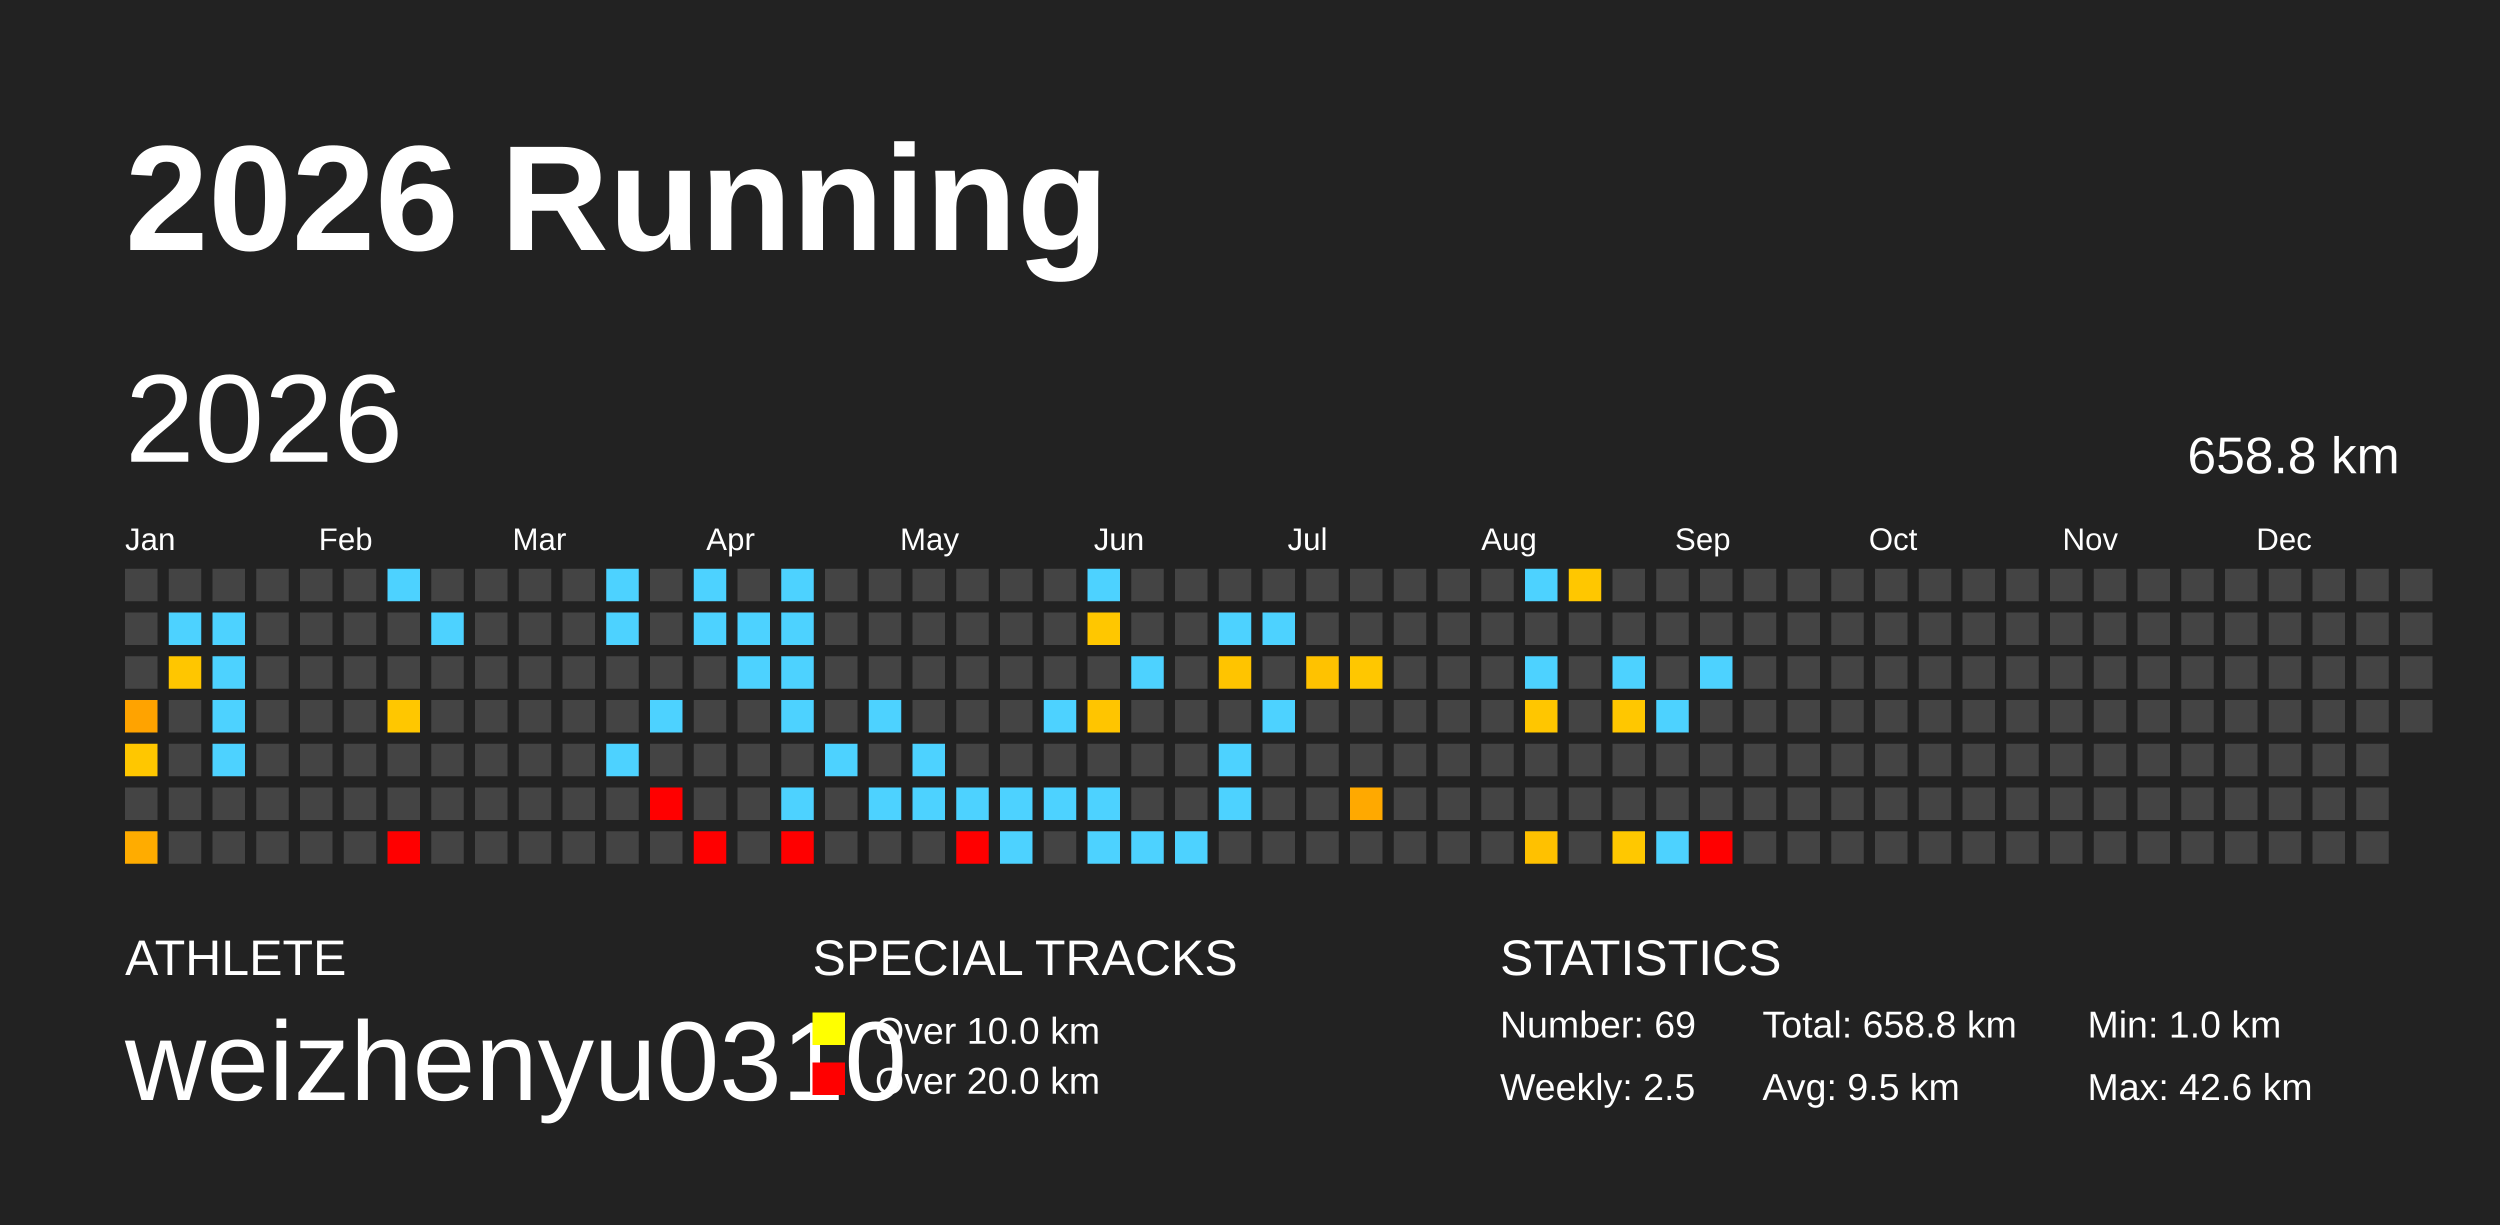
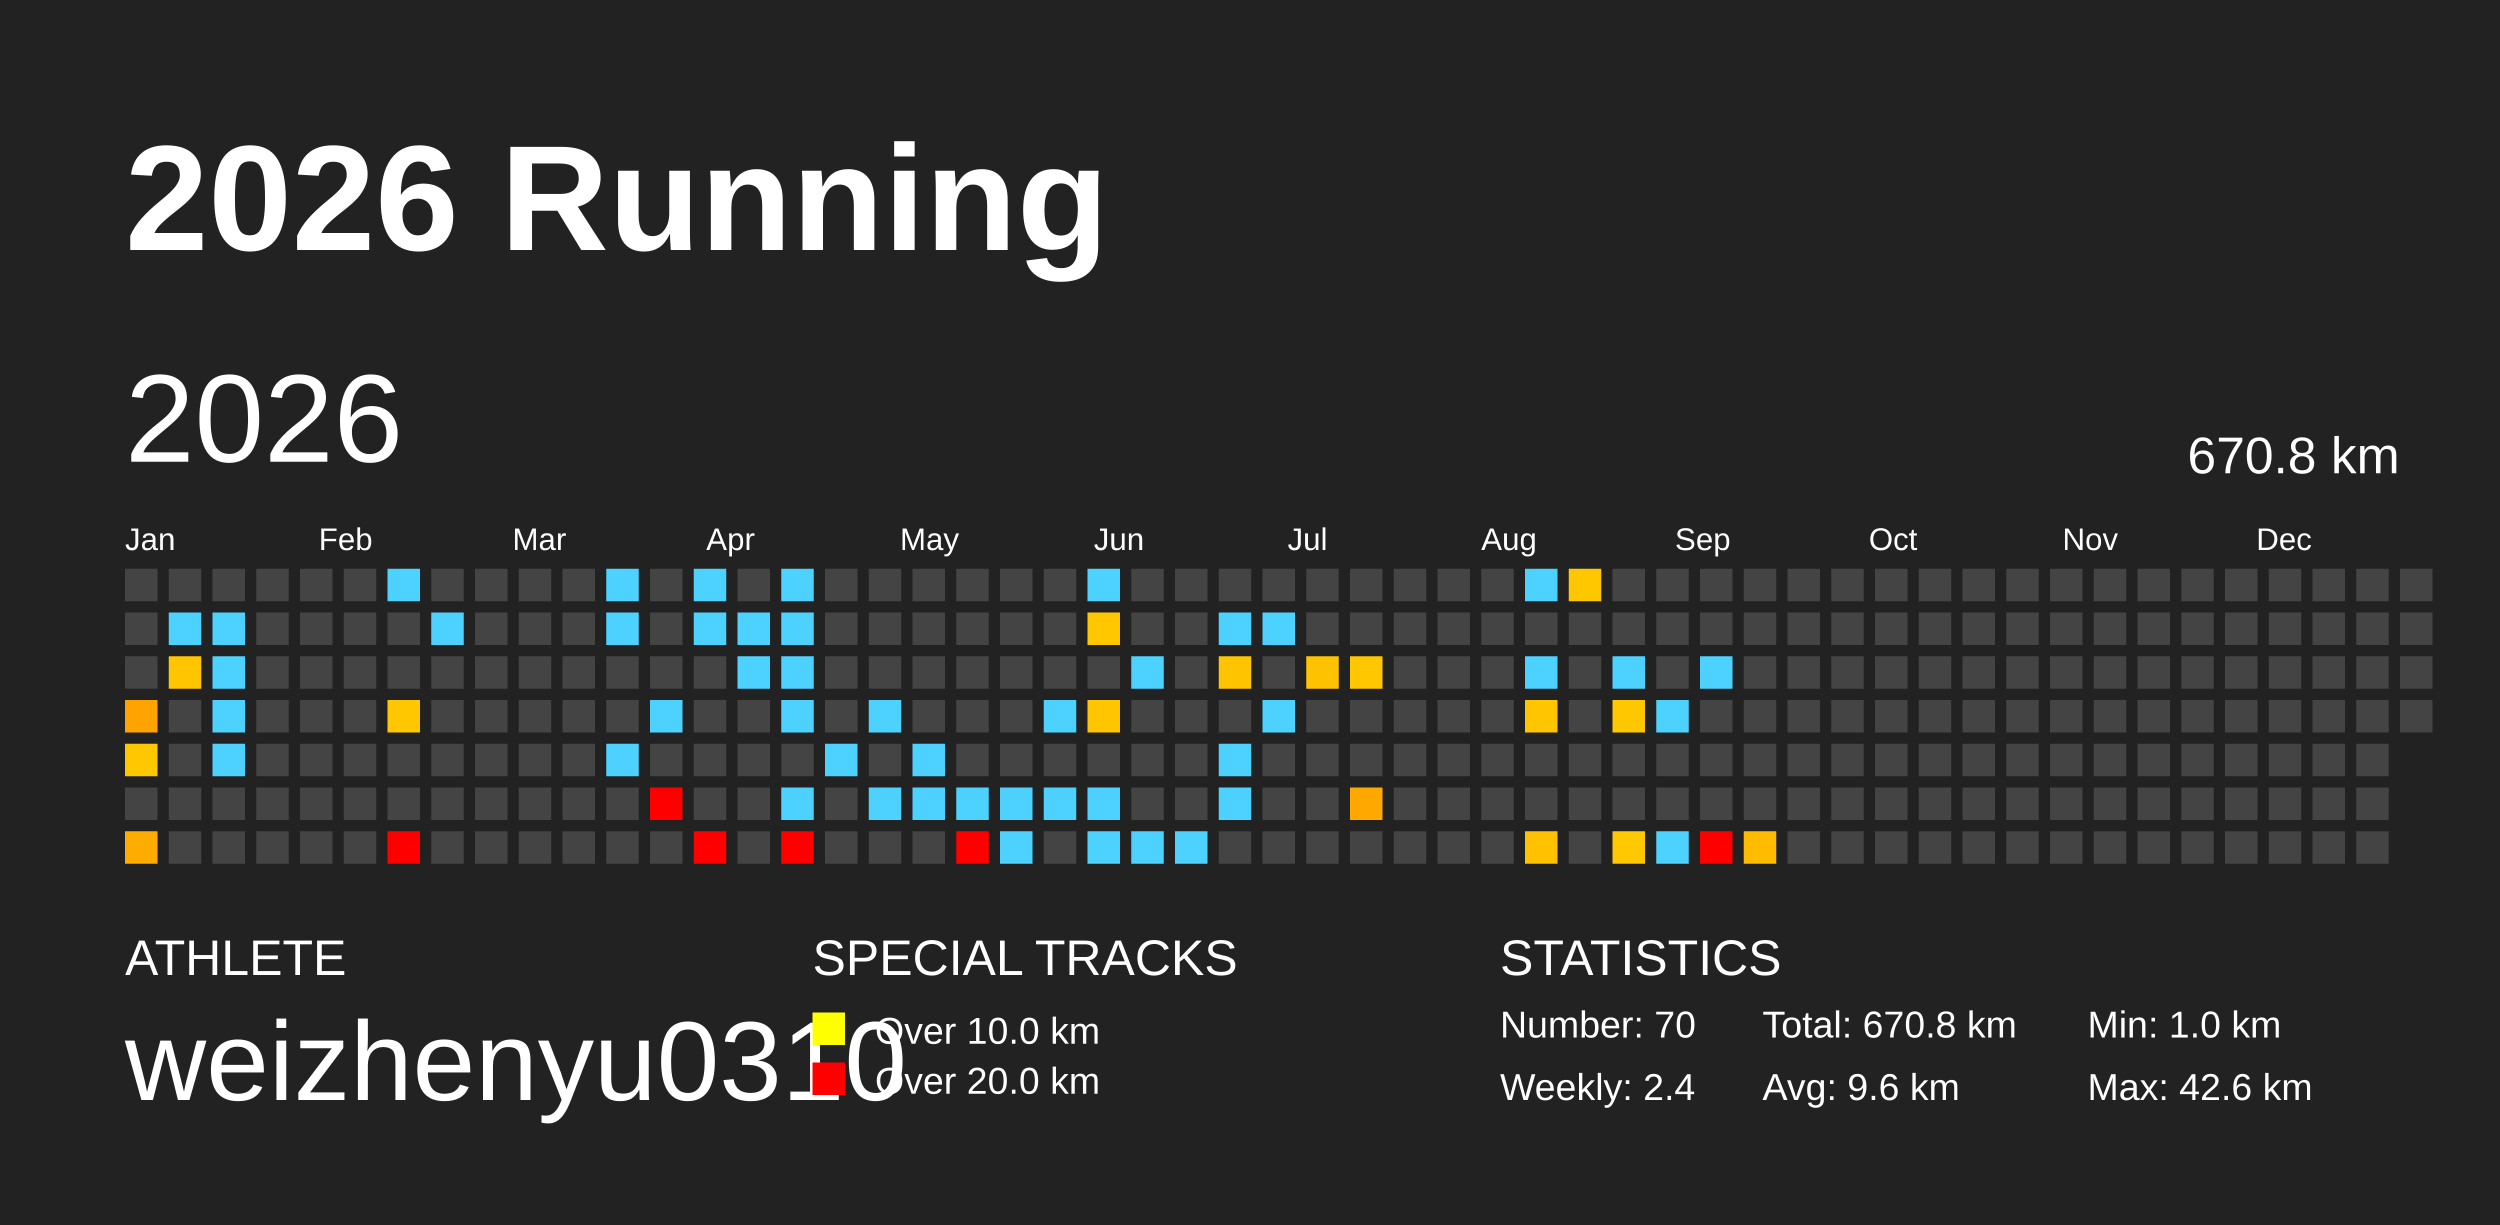
<svg xmlns="http://www.w3.org/2000/svg" baseProfile="full" height="98mm" version="1.1" viewBox="0,0,200,98" width="200mm">
  <defs />
  <rect fill="#222222" height="98" width="200" x="0" y="0" />
  <text fill="#FFFFFF" style="font-size:12px; font-family:Arial; font-weight:bold;" x="10" y="20">2026 Running</text>
  <text fill="#FFFFFF" style="font-size:4px; font-family:Arial" x="10" y="78">ATHLETE</text>
  <text fill="#FFFFFF" style="font-size:9px; font-family:Arial" x="10" y="88">weizhenyu0310</text>
  <text fill="#FFFFFF" style="font-size:4px; font-family:Arial" x="65" y="78">SPECIAL TRACKS</text>
  <rect fill="yellow" height="2.6" width="2.6" x="65" y="81" />
  <text fill="#FFFFFF" style="font-size:3px; font-family:Arial" x="70" y="83.5">Over 10.0 km</text>
  <rect fill="red" height="2.6" width="2.6" x="65" y="85" />
  <text fill="#FFFFFF" style="font-size:3px; font-family:Arial" x="70" y="87.5">Over 20.0 km</text>
  <text fill="#FFFFFF" style="font-size:4px; font-family:Arial" x="120" y="78">STATISTICS</text>
-   <text fill="#FFFFFF" style="font-size:3px; font-family:Arial" x="120" y="83">Number: 69</text>
-   <text fill="#FFFFFF" style="font-size:3px; font-family:Arial" x="120" y="88">Weekly: 2.5</text>
-   <text fill="#FFFFFF" style="font-size:3px; font-family:Arial" x="141" y="83">Total: 658.8 km</text>
-   <text fill="#FFFFFF" style="font-size:3px; font-family:Arial" x="141" y="88">Avg: 9.5 km</text>
+   <text fill="#FFFFFF" style="font-size:3px; font-family:Arial" x="120" y="83">Number: 70</text>
+   <text fill="#FFFFFF" style="font-size:3px; font-family:Arial" x="120" y="88">Weekly: 2.4</text>
+   <text fill="#FFFFFF" style="font-size:3px; font-family:Arial" x="141" y="83">Total: 670.8 km</text>
+   <text fill="#FFFFFF" style="font-size:3px; font-family:Arial" x="141" y="88">Avg: 9.6 km</text>
  <text fill="#FFFFFF" style="font-size:3px; font-family:Arial" x="167" y="83">Min: 1.0 km</text>
  <text fill="#FFFFFF" style="font-size:3px; font-family:Arial" x="167" y="88">Max: 42.6 km</text>
  <text dominant-baseline="hanging" fill="#FFFFFF" style="font-size:10.0px; font-family:Arial;" x="10" y="30">2026</text>
-   <text dominant-baseline="hanging" fill="#FFFFFF" style="font-size:4.125px; font-family:Arial;" x="175" y="35">658.8 km</text>
+   <text dominant-baseline="hanging" fill="#FFFFFF" style="font-size:4.125px; font-family:Arial;" x="175" y="35">670.8 km</text>
  <text fill="#FFFFFF" style="font-size:2.5px; font-family:Arial" x="10.0" y="44">Jan</text>
  <text fill="#FFFFFF" style="font-size:2.5px; font-family:Arial" x="25.5" y="44">Feb</text>
  <text fill="#FFFFFF" style="font-size:2.5px; font-family:Arial" x="41.0" y="44">Mar</text>
  <text fill="#FFFFFF" style="font-size:2.5px; font-family:Arial" x="56.5" y="44">Apr</text>
  <text fill="#FFFFFF" style="font-size:2.5px; font-family:Arial" x="72.0" y="44">May</text>
  <text fill="#FFFFFF" style="font-size:2.5px; font-family:Arial" x="87.5" y="44">Jun</text>
  <text fill="#FFFFFF" style="font-size:2.5px; font-family:Arial" x="103.0" y="44">Jul</text>
  <text fill="#FFFFFF" style="font-size:2.5px; font-family:Arial" x="118.5" y="44">Aug</text>
  <text fill="#FFFFFF" style="font-size:2.5px; font-family:Arial" x="134.0" y="44">Sep</text>
  <text fill="#FFFFFF" style="font-size:2.5px; font-family:Arial" x="149.5" y="44">Oct</text>
  <text fill="#FFFFFF" style="font-size:2.5px; font-family:Arial" x="165.0" y="44">Nov</text>
  <text fill="#FFFFFF" style="font-size:2.5px; font-family:Arial" x="180.5" y="44">Dec</text>
  <rect fill="#444444" height="2.6" width="2.6" x="10.0" y="45.5" />
  <rect fill="#444444" height="2.6" width="2.6" x="10.0" y="49.0" />
  <rect fill="#444444" height="2.6" width="2.6" x="10.0" y="52.5" />
  <rect fill="#ffa300" height="2.6" width="2.6" x="10.0" y="56.0" />
  <rect fill="#ffc700" height="2.6" width="2.6" x="10.0" y="59.5" />
  <rect fill="#444444" height="2.6" width="2.6" x="10.0" y="63.0" />
  <rect fill="#ffac00" height="2.6" width="2.6" x="10.0" y="66.5" />
  <rect fill="#444444" height="2.6" width="2.6" x="13.5" y="45.5" />
  <rect fill="#4dd2ff" height="2.6" width="2.6" x="13.5" y="49.0" />
  <rect fill="#ffc600" height="2.6" width="2.6" x="13.5" y="52.5" />
  <rect fill="#444444" height="2.6" width="2.6" x="13.5" y="56.0" />
  <rect fill="#444444" height="2.6" width="2.6" x="13.5" y="59.5" />
  <rect fill="#444444" height="2.6" width="2.6" x="13.5" y="63.0" />
  <rect fill="#444444" height="2.6" width="2.6" x="13.5" y="66.5" />
  <rect fill="#444444" height="2.6" width="2.6" x="17.0" y="45.5" />
  <rect fill="#4dd2ff" height="2.6" width="2.6" x="17.0" y="49.0" />
  <rect fill="#4dd2ff" height="2.6" width="2.6" x="17.0" y="52.5" />
  <rect fill="#4dd2ff" height="2.6" width="2.6" x="17.0" y="56.0" />
  <rect fill="#4dd2ff" height="2.6" width="2.6" x="17.0" y="59.5" />
  <rect fill="#444444" height="2.6" width="2.6" x="17.0" y="63.0" />
  <rect fill="#444444" height="2.6" width="2.6" x="17.0" y="66.5" />
  <rect fill="#444444" height="2.6" width="2.6" x="20.5" y="45.5" />
  <rect fill="#444444" height="2.6" width="2.6" x="20.5" y="49.0" />
  <rect fill="#444444" height="2.6" width="2.6" x="20.5" y="52.5" />
  <rect fill="#444444" height="2.6" width="2.6" x="20.5" y="56.0" />
  <rect fill="#444444" height="2.6" width="2.6" x="20.5" y="59.5" />
  <rect fill="#444444" height="2.6" width="2.6" x="20.5" y="63.0" />
  <rect fill="#444444" height="2.6" width="2.6" x="20.5" y="66.5" />
  <rect fill="#444444" height="2.6" width="2.6" x="24.0" y="45.5" />
  <rect fill="#444444" height="2.6" width="2.6" x="24.0" y="49.0" />
  <rect fill="#444444" height="2.6" width="2.6" x="24.0" y="52.5" />
  <rect fill="#444444" height="2.6" width="2.6" x="24.0" y="56.0" />
  <rect fill="#444444" height="2.6" width="2.6" x="24.0" y="59.5" />
  <rect fill="#444444" height="2.6" width="2.6" x="24.0" y="63.0" />
  <rect fill="#444444" height="2.6" width="2.6" x="24.0" y="66.5" />
  <rect fill="#444444" height="2.6" width="2.6" x="27.5" y="45.5" />
  <rect fill="#444444" height="2.6" width="2.6" x="27.5" y="49.0" />
  <rect fill="#444444" height="2.6" width="2.6" x="27.5" y="52.5" />
  <rect fill="#444444" height="2.6" width="2.6" x="27.5" y="56.0" />
  <rect fill="#444444" height="2.6" width="2.6" x="27.5" y="59.5" />
  <rect fill="#444444" height="2.6" width="2.6" x="27.5" y="63.0" />
  <rect fill="#444444" height="2.6" width="2.6" x="27.5" y="66.5" />
  <rect fill="#4dd2ff" height="2.6" width="2.6" x="31.0" y="45.5" />
  <rect fill="#444444" height="2.6" width="2.6" x="31.0" y="49.0" />
  <rect fill="#444444" height="2.6" width="2.6" x="31.0" y="52.5" />
  <rect fill="#ffc700" height="2.6" width="2.6" x="31.0" y="56.0" />
  <rect fill="#444444" height="2.6" width="2.6" x="31.0" y="59.5" />
  <rect fill="#444444" height="2.6" width="2.6" x="31.0" y="63.0" />
  <rect fill="red" height="2.6" width="2.6" x="31.0" y="66.5" />
  <rect fill="#444444" height="2.6" width="2.6" x="34.5" y="45.5" />
  <rect fill="#4dd2ff" height="2.6" width="2.6" x="34.5" y="49.0" />
  <rect fill="#444444" height="2.6" width="2.6" x="34.5" y="52.5" />
  <rect fill="#444444" height="2.6" width="2.6" x="34.5" y="56.0" />
  <rect fill="#444444" height="2.6" width="2.6" x="34.5" y="59.5" />
  <rect fill="#444444" height="2.6" width="2.6" x="34.5" y="63.0" />
  <rect fill="#444444" height="2.6" width="2.6" x="34.5" y="66.5" />
  <rect fill="#444444" height="2.6" width="2.6" x="38.0" y="45.5" />
  <rect fill="#444444" height="2.6" width="2.6" x="38.0" y="49.0" />
  <rect fill="#444444" height="2.6" width="2.6" x="38.0" y="52.5" />
  <rect fill="#444444" height="2.6" width="2.6" x="38.0" y="56.0" />
  <rect fill="#444444" height="2.6" width="2.6" x="38.0" y="59.5" />
  <rect fill="#444444" height="2.6" width="2.6" x="38.0" y="63.0" />
  <rect fill="#444444" height="2.6" width="2.6" x="38.0" y="66.5" />
  <rect fill="#444444" height="2.6" width="2.6" x="41.5" y="45.5" />
  <rect fill="#444444" height="2.6" width="2.6" x="41.5" y="49.0" />
  <rect fill="#444444" height="2.6" width="2.6" x="41.5" y="52.5" />
  <rect fill="#444444" height="2.6" width="2.6" x="41.5" y="56.0" />
  <rect fill="#444444" height="2.6" width="2.6" x="41.5" y="59.5" />
  <rect fill="#444444" height="2.6" width="2.6" x="41.5" y="63.0" />
  <rect fill="#444444" height="2.6" width="2.6" x="41.5" y="66.5" />
  <rect fill="#444444" height="2.6" width="2.6" x="45.0" y="45.5" />
  <rect fill="#444444" height="2.6" width="2.6" x="45.0" y="49.0" />
  <rect fill="#444444" height="2.6" width="2.6" x="45.0" y="52.5" />
  <rect fill="#444444" height="2.6" width="2.6" x="45.0" y="56.0" />
  <rect fill="#444444" height="2.6" width="2.6" x="45.0" y="59.5" />
  <rect fill="#444444" height="2.6" width="2.6" x="45.0" y="63.0" />
  <rect fill="#444444" height="2.6" width="2.6" x="45.0" y="66.5" />
  <rect fill="#4dd2ff" height="2.6" width="2.6" x="48.5" y="45.5" />
  <rect fill="#4dd2ff" height="2.6" width="2.6" x="48.5" y="49.0" />
  <rect fill="#444444" height="2.6" width="2.6" x="48.5" y="52.5" />
  <rect fill="#444444" height="2.6" width="2.6" x="48.5" y="56.0" />
  <rect fill="#4dd2ff" height="2.6" width="2.6" x="48.5" y="59.5" />
  <rect fill="#444444" height="2.6" width="2.6" x="48.5" y="63.0" />
  <rect fill="#444444" height="2.6" width="2.6" x="48.5" y="66.5" />
  <rect fill="#444444" height="2.6" width="2.6" x="52.0" y="45.5" />
  <rect fill="#444444" height="2.6" width="2.6" x="52.0" y="49.0" />
  <rect fill="#444444" height="2.6" width="2.6" x="52.0" y="52.5" />
  <rect fill="#4dd2ff" height="2.6" width="2.6" x="52.0" y="56.0" />
  <rect fill="#444444" height="2.6" width="2.6" x="52.0" y="59.5" />
  <rect fill="red" height="2.6" width="2.6" x="52.0" y="63.0" />
  <rect fill="#444444" height="2.6" width="2.6" x="52.0" y="66.5" />
  <rect fill="#4dd2ff" height="2.6" width="2.6" x="55.5" y="45.5" />
  <rect fill="#4dd2ff" height="2.6" width="2.6" x="55.5" y="49.0" />
  <rect fill="#444444" height="2.6" width="2.6" x="55.5" y="52.5" />
  <rect fill="#444444" height="2.6" width="2.6" x="55.5" y="56.0" />
  <rect fill="#444444" height="2.6" width="2.6" x="55.5" y="59.5" />
  <rect fill="#444444" height="2.6" width="2.6" x="55.5" y="63.0" />
  <rect fill="red" height="2.6" width="2.6" x="55.5" y="66.5" />
  <rect fill="#444444" height="2.6" width="2.6" x="59.0" y="45.5" />
  <rect fill="#4dd2ff" height="2.6" width="2.6" x="59.0" y="49.0" />
  <rect fill="#4dd2ff" height="2.6" width="2.6" x="59.0" y="52.5" />
  <rect fill="#444444" height="2.6" width="2.6" x="59.0" y="56.0" />
  <rect fill="#444444" height="2.6" width="2.6" x="59.0" y="59.5" />
  <rect fill="#444444" height="2.6" width="2.6" x="59.0" y="63.0" />
  <rect fill="#444444" height="2.6" width="2.6" x="59.0" y="66.5" />
  <rect fill="#4dd2ff" height="2.6" width="2.6" x="62.5" y="45.5" />
  <rect fill="#4dd2ff" height="2.6" width="2.6" x="62.5" y="49.0" />
  <rect fill="#4dd2ff" height="2.6" width="2.6" x="62.5" y="52.5" />
  <rect fill="#4dd2ff" height="2.6" width="2.6" x="62.5" y="56.0" />
  <rect fill="#444444" height="2.6" width="2.6" x="62.5" y="59.5" />
  <rect fill="#4dd2ff" height="2.6" width="2.6" x="62.5" y="63.0" />
  <rect fill="red" height="2.6" width="2.6" x="62.5" y="66.5" />
  <rect fill="#444444" height="2.6" width="2.6" x="66.0" y="45.5" />
  <rect fill="#444444" height="2.6" width="2.6" x="66.0" y="49.0" />
  <rect fill="#444444" height="2.6" width="2.6" x="66.0" y="52.5" />
  <rect fill="#444444" height="2.6" width="2.6" x="66.0" y="56.0" />
  <rect fill="#4dd2ff" height="2.6" width="2.6" x="66.0" y="59.5" />
  <rect fill="#444444" height="2.6" width="2.6" x="66.0" y="63.0" />
  <rect fill="#444444" height="2.6" width="2.6" x="66.0" y="66.5" />
  <rect fill="#444444" height="2.6" width="2.6" x="69.5" y="45.5" />
  <rect fill="#444444" height="2.6" width="2.6" x="69.5" y="49.0" />
  <rect fill="#444444" height="2.6" width="2.6" x="69.5" y="52.5" />
  <rect fill="#4dd2ff" height="2.6" width="2.6" x="69.5" y="56.0" />
  <rect fill="#444444" height="2.6" width="2.6" x="69.5" y="59.5" />
  <rect fill="#4dd2ff" height="2.6" width="2.6" x="69.5" y="63.0" />
  <rect fill="#444444" height="2.6" width="2.6" x="69.5" y="66.5" />
  <rect fill="#444444" height="2.6" width="2.6" x="73.0" y="45.5" />
  <rect fill="#444444" height="2.6" width="2.6" x="73.0" y="49.0" />
  <rect fill="#444444" height="2.6" width="2.6" x="73.0" y="52.5" />
  <rect fill="#444444" height="2.6" width="2.6" x="73.0" y="56.0" />
  <rect fill="#4dd2ff" height="2.6" width="2.6" x="73.0" y="59.5" />
  <rect fill="#4dd2ff" height="2.6" width="2.6" x="73.0" y="63.0" />
  <rect fill="#444444" height="2.6" width="2.6" x="73.0" y="66.5" />
  <rect fill="#444444" height="2.6" width="2.6" x="76.5" y="45.5" />
  <rect fill="#444444" height="2.6" width="2.6" x="76.5" y="49.0" />
  <rect fill="#444444" height="2.6" width="2.6" x="76.5" y="52.5" />
  <rect fill="#444444" height="2.6" width="2.6" x="76.5" y="56.0" />
  <rect fill="#444444" height="2.6" width="2.6" x="76.5" y="59.5" />
  <rect fill="#4dd2ff" height="2.6" width="2.6" x="76.5" y="63.0" />
  <rect fill="red" height="2.6" width="2.6" x="76.5" y="66.5" />
  <rect fill="#444444" height="2.6" width="2.6" x="80.0" y="45.5" />
  <rect fill="#444444" height="2.6" width="2.6" x="80.0" y="49.0" />
  <rect fill="#444444" height="2.6" width="2.6" x="80.0" y="52.5" />
  <rect fill="#444444" height="2.6" width="2.6" x="80.0" y="56.0" />
  <rect fill="#444444" height="2.6" width="2.6" x="80.0" y="59.5" />
  <rect fill="#4dd2ff" height="2.6" width="2.6" x="80.0" y="63.0" />
  <rect fill="#4dd2ff" height="2.6" width="2.6" x="80.0" y="66.5" />
  <rect fill="#444444" height="2.6" width="2.6" x="83.5" y="45.5" />
  <rect fill="#444444" height="2.6" width="2.6" x="83.5" y="49.0" />
  <rect fill="#444444" height="2.6" width="2.6" x="83.5" y="52.5" />
  <rect fill="#4dd2ff" height="2.6" width="2.6" x="83.5" y="56.0" />
  <rect fill="#444444" height="2.6" width="2.6" x="83.5" y="59.5" />
  <rect fill="#4dd2ff" height="2.6" width="2.6" x="83.5" y="63.0" />
  <rect fill="#444444" height="2.6" width="2.6" x="83.5" y="66.5" />
  <rect fill="#4dd2ff" height="2.6" width="2.6" x="87.0" y="45.5" />
  <rect fill="#ffc700" height="2.6" width="2.6" x="87.0" y="49.0" />
  <rect fill="#444444" height="2.6" width="2.6" x="87.0" y="52.5" />
  <rect fill="#ffc500" height="2.6" width="2.6" x="87.0" y="56.0" />
  <rect fill="#444444" height="2.6" width="2.6" x="87.0" y="59.5" />
  <rect fill="#4dd2ff" height="2.6" width="2.6" x="87.0" y="63.0" />
  <rect fill="#4dd2ff" height="2.6" width="2.6" x="87.0" y="66.5" />
  <rect fill="#444444" height="2.6" width="2.6" x="90.5" y="45.5" />
  <rect fill="#444444" height="2.6" width="2.6" x="90.5" y="49.0" />
  <rect fill="#4dd2ff" height="2.6" width="2.6" x="90.5" y="52.5" />
  <rect fill="#444444" height="2.6" width="2.6" x="90.5" y="56.0" />
  <rect fill="#444444" height="2.6" width="2.6" x="90.5" y="59.5" />
  <rect fill="#444444" height="2.6" width="2.6" x="90.5" y="63.0" />
  <rect fill="#4dd2ff" height="2.6" width="2.6" x="90.5" y="66.5" />
  <rect fill="#444444" height="2.6" width="2.6" x="94.0" y="45.5" />
  <rect fill="#444444" height="2.6" width="2.6" x="94.0" y="49.0" />
  <rect fill="#444444" height="2.6" width="2.6" x="94.0" y="52.5" />
  <rect fill="#444444" height="2.6" width="2.6" x="94.0" y="56.0" />
  <rect fill="#444444" height="2.6" width="2.6" x="94.0" y="59.5" />
  <rect fill="#444444" height="2.6" width="2.6" x="94.0" y="63.0" />
  <rect fill="#4dd2ff" height="2.6" width="2.6" x="94.0" y="66.5" />
  <rect fill="#444444" height="2.6" width="2.6" x="97.5" y="45.5" />
  <rect fill="#4dd2ff" height="2.6" width="2.6" x="97.5" y="49.0" />
  <rect fill="#ffc400" height="2.6" width="2.6" x="97.5" y="52.5" />
  <rect fill="#444444" height="2.6" width="2.6" x="97.5" y="56.0" />
  <rect fill="#4dd2ff" height="2.6" width="2.6" x="97.5" y="59.5" />
  <rect fill="#4dd2ff" height="2.6" width="2.6" x="97.5" y="63.0" />
  <rect fill="#444444" height="2.6" width="2.6" x="97.5" y="66.5" />
  <rect fill="#444444" height="2.6" width="2.6" x="101.0" y="45.5" />
  <rect fill="#4dd2ff" height="2.6" width="2.6" x="101.0" y="49.0" />
  <rect fill="#444444" height="2.6" width="2.6" x="101.0" y="52.5" />
  <rect fill="#4dd2ff" height="2.6" width="2.6" x="101.0" y="56.0" />
  <rect fill="#444444" height="2.6" width="2.6" x="101.0" y="59.5" />
  <rect fill="#444444" height="2.6" width="2.6" x="101.0" y="63.0" />
  <rect fill="#444444" height="2.6" width="2.6" x="101.0" y="66.5" />
  <rect fill="#444444" height="2.6" width="2.6" x="104.5" y="45.5" />
  <rect fill="#444444" height="2.6" width="2.6" x="104.5" y="49.0" />
  <rect fill="#ffc200" height="2.6" width="2.6" x="104.5" y="52.5" />
  <rect fill="#444444" height="2.6" width="2.6" x="104.5" y="56.0" />
  <rect fill="#444444" height="2.6" width="2.6" x="104.5" y="59.5" />
  <rect fill="#444444" height="2.6" width="2.6" x="104.5" y="63.0" />
  <rect fill="#444444" height="2.6" width="2.6" x="104.5" y="66.5" />
  <rect fill="#444444" height="2.6" width="2.6" x="108.0" y="45.5" />
  <rect fill="#444444" height="2.6" width="2.6" x="108.0" y="49.0" />
  <rect fill="#ffc700" height="2.6" width="2.6" x="108.0" y="52.5" />
  <rect fill="#444444" height="2.6" width="2.6" x="108.0" y="56.0" />
  <rect fill="#444444" height="2.6" width="2.6" x="108.0" y="59.5" />
  <rect fill="#ffa900" height="2.6" width="2.6" x="108.0" y="63.0" />
  <rect fill="#444444" height="2.6" width="2.6" x="108.0" y="66.5" />
  <rect fill="#444444" height="2.6" width="2.6" x="111.5" y="45.5" />
  <rect fill="#444444" height="2.6" width="2.6" x="111.5" y="49.0" />
  <rect fill="#444444" height="2.6" width="2.6" x="111.5" y="52.5" />
  <rect fill="#444444" height="2.6" width="2.6" x="111.5" y="56.0" />
  <rect fill="#444444" height="2.6" width="2.6" x="111.5" y="59.5" />
  <rect fill="#444444" height="2.6" width="2.6" x="111.5" y="63.0" />
  <rect fill="#444444" height="2.6" width="2.6" x="111.5" y="66.5" />
  <rect fill="#444444" height="2.6" width="2.6" x="115.0" y="45.5" />
  <rect fill="#444444" height="2.6" width="2.6" x="115.0" y="49.0" />
  <rect fill="#444444" height="2.6" width="2.6" x="115.0" y="52.5" />
  <rect fill="#444444" height="2.6" width="2.6" x="115.0" y="56.0" />
  <rect fill="#444444" height="2.6" width="2.6" x="115.0" y="59.5" />
  <rect fill="#444444" height="2.6" width="2.6" x="115.0" y="63.0" />
  <rect fill="#444444" height="2.6" width="2.6" x="115.0" y="66.5" />
  <rect fill="#444444" height="2.6" width="2.6" x="118.5" y="45.5" />
  <rect fill="#444444" height="2.6" width="2.6" x="118.5" y="49.0" />
  <rect fill="#444444" height="2.6" width="2.6" x="118.5" y="52.5" />
  <rect fill="#444444" height="2.6" width="2.6" x="118.5" y="56.0" />
  <rect fill="#444444" height="2.6" width="2.6" x="118.5" y="59.5" />
  <rect fill="#444444" height="2.6" width="2.6" x="118.5" y="63.0" />
  <rect fill="#444444" height="2.6" width="2.6" x="118.5" y="66.5" />
  <rect fill="#4dd2ff" height="2.6" width="2.6" x="122.0" y="45.5" />
  <rect fill="#444444" height="2.6" width="2.6" x="122.0" y="49.0" />
  <rect fill="#4dd2ff" height="2.6" width="2.6" x="122.0" y="52.5" />
  <rect fill="#ffc600" height="2.6" width="2.6" x="122.0" y="56.0" />
  <rect fill="#444444" height="2.6" width="2.6" x="122.0" y="59.5" />
  <rect fill="#444444" height="2.6" width="2.6" x="122.0" y="63.0" />
  <rect fill="#ffc100" height="2.6" width="2.6" x="122.0" y="66.5" />
  <rect fill="#ffc700" height="2.6" width="2.6" x="125.5" y="45.5" />
  <rect fill="#444444" height="2.6" width="2.6" x="125.5" y="49.0" />
  <rect fill="#444444" height="2.6" width="2.6" x="125.5" y="52.5" />
  <rect fill="#444444" height="2.6" width="2.6" x="125.5" y="56.0" />
  <rect fill="#444444" height="2.6" width="2.6" x="125.5" y="59.5" />
  <rect fill="#444444" height="2.6" width="2.6" x="125.5" y="63.0" />
  <rect fill="#444444" height="2.6" width="2.6" x="125.5" y="66.5" />
  <rect fill="#444444" height="2.6" width="2.6" x="129.0" y="45.5" />
  <rect fill="#444444" height="2.6" width="2.6" x="129.0" y="49.0" />
  <rect fill="#4dd2ff" height="2.6" width="2.6" x="129.0" y="52.5" />
  <rect fill="#ffc700" height="2.6" width="2.6" x="129.0" y="56.0" />
  <rect fill="#444444" height="2.6" width="2.6" x="129.0" y="59.5" />
  <rect fill="#444444" height="2.6" width="2.6" x="129.0" y="63.0" />
  <rect fill="#ffc800" height="2.6" width="2.6" x="129.0" y="66.5" />
  <rect fill="#444444" height="2.6" width="2.6" x="132.5" y="45.5" />
  <rect fill="#444444" height="2.6" width="2.6" x="132.5" y="49.0" />
  <rect fill="#444444" height="2.6" width="2.6" x="132.5" y="52.5" />
  <rect fill="#4dd2ff" height="2.6" width="2.6" x="132.5" y="56.0" />
  <rect fill="#444444" height="2.6" width="2.6" x="132.5" y="59.5" />
  <rect fill="#444444" height="2.6" width="2.6" x="132.5" y="63.0" />
  <rect fill="#4dd2ff" height="2.6" width="2.6" x="132.5" y="66.5" />
  <rect fill="#444444" height="2.6" width="2.6" x="136.0" y="45.5" />
  <rect fill="#444444" height="2.6" width="2.6" x="136.0" y="49.0" />
  <rect fill="#4dd2ff" height="2.6" width="2.6" x="136.0" y="52.5" />
  <rect fill="#444444" height="2.6" width="2.6" x="136.0" y="56.0" />
  <rect fill="#444444" height="2.6" width="2.6" x="136.0" y="59.5" />
  <rect fill="#444444" height="2.6" width="2.6" x="136.0" y="63.0" />
  <rect fill="red" height="2.6" width="2.6" x="136.0" y="66.5" />
  <rect fill="#444444" height="2.6" width="2.6" x="139.5" y="45.5" />
  <rect fill="#444444" height="2.6" width="2.6" x="139.5" y="49.0" />
  <rect fill="#444444" height="2.6" width="2.6" x="139.5" y="52.5" />
  <rect fill="#444444" height="2.6" width="2.6" x="139.5" y="56.0" />
  <rect fill="#444444" height="2.6" width="2.6" x="139.5" y="59.5" />
  <rect fill="#444444" height="2.6" width="2.6" x="139.5" y="63.0" />
-   <rect fill="#444444" height="2.6" width="2.6" x="139.5" y="66.5" />
+   <rect fill="#ffbb00" height="2.6" width="2.6" x="139.5" y="66.5" />
  <rect fill="#444444" height="2.6" width="2.6" x="143.0" y="45.5" />
  <rect fill="#444444" height="2.6" width="2.6" x="143.0" y="49.0" />
  <rect fill="#444444" height="2.6" width="2.6" x="143.0" y="52.5" />
  <rect fill="#444444" height="2.6" width="2.6" x="143.0" y="56.0" />
  <rect fill="#444444" height="2.6" width="2.6" x="143.0" y="59.5" />
  <rect fill="#444444" height="2.6" width="2.6" x="143.0" y="63.0" />
  <rect fill="#444444" height="2.6" width="2.6" x="143.0" y="66.5" />
  <rect fill="#444444" height="2.6" width="2.6" x="146.5" y="45.5" />
  <rect fill="#444444" height="2.6" width="2.6" x="146.5" y="49.0" />
  <rect fill="#444444" height="2.6" width="2.6" x="146.5" y="52.5" />
  <rect fill="#444444" height="2.6" width="2.6" x="146.5" y="56.0" />
  <rect fill="#444444" height="2.6" width="2.6" x="146.5" y="59.5" />
  <rect fill="#444444" height="2.6" width="2.6" x="146.5" y="63.0" />
  <rect fill="#444444" height="2.6" width="2.6" x="146.5" y="66.5" />
  <rect fill="#444444" height="2.6" width="2.6" x="150.0" y="45.5" />
  <rect fill="#444444" height="2.6" width="2.6" x="150.0" y="49.0" />
  <rect fill="#444444" height="2.6" width="2.6" x="150.0" y="52.5" />
  <rect fill="#444444" height="2.6" width="2.6" x="150.0" y="56.0" />
  <rect fill="#444444" height="2.6" width="2.6" x="150.0" y="59.5" />
  <rect fill="#444444" height="2.6" width="2.6" x="150.0" y="63.0" />
  <rect fill="#444444" height="2.6" width="2.6" x="150.0" y="66.5" />
  <rect fill="#444444" height="2.6" width="2.6" x="153.5" y="45.5" />
  <rect fill="#444444" height="2.6" width="2.6" x="153.5" y="49.0" />
  <rect fill="#444444" height="2.6" width="2.6" x="153.5" y="52.5" />
  <rect fill="#444444" height="2.6" width="2.6" x="153.5" y="56.0" />
  <rect fill="#444444" height="2.6" width="2.6" x="153.5" y="59.5" />
  <rect fill="#444444" height="2.6" width="2.6" x="153.5" y="63.0" />
  <rect fill="#444444" height="2.6" width="2.6" x="153.5" y="66.5" />
  <rect fill="#444444" height="2.6" width="2.6" x="157.0" y="45.5" />
  <rect fill="#444444" height="2.6" width="2.6" x="157.0" y="49.0" />
  <rect fill="#444444" height="2.6" width="2.6" x="157.0" y="52.5" />
  <rect fill="#444444" height="2.6" width="2.6" x="157.0" y="56.0" />
  <rect fill="#444444" height="2.6" width="2.6" x="157.0" y="59.5" />
  <rect fill="#444444" height="2.6" width="2.6" x="157.0" y="63.0" />
  <rect fill="#444444" height="2.6" width="2.6" x="157.0" y="66.5" />
  <rect fill="#444444" height="2.6" width="2.6" x="160.5" y="45.5" />
  <rect fill="#444444" height="2.6" width="2.6" x="160.5" y="49.0" />
  <rect fill="#444444" height="2.6" width="2.6" x="160.5" y="52.5" />
  <rect fill="#444444" height="2.6" width="2.6" x="160.5" y="56.0" />
  <rect fill="#444444" height="2.6" width="2.6" x="160.5" y="59.5" />
  <rect fill="#444444" height="2.6" width="2.6" x="160.5" y="63.0" />
  <rect fill="#444444" height="2.6" width="2.6" x="160.5" y="66.5" />
  <rect fill="#444444" height="2.6" width="2.6" x="164.0" y="45.5" />
  <rect fill="#444444" height="2.6" width="2.6" x="164.0" y="49.0" />
  <rect fill="#444444" height="2.6" width="2.6" x="164.0" y="52.5" />
  <rect fill="#444444" height="2.6" width="2.6" x="164.0" y="56.0" />
  <rect fill="#444444" height="2.6" width="2.6" x="164.0" y="59.5" />
  <rect fill="#444444" height="2.6" width="2.6" x="164.0" y="63.0" />
  <rect fill="#444444" height="2.6" width="2.6" x="164.0" y="66.5" />
  <rect fill="#444444" height="2.6" width="2.6" x="167.5" y="45.5" />
  <rect fill="#444444" height="2.6" width="2.6" x="167.5" y="49.0" />
  <rect fill="#444444" height="2.6" width="2.6" x="167.5" y="52.5" />
  <rect fill="#444444" height="2.6" width="2.6" x="167.5" y="56.0" />
  <rect fill="#444444" height="2.6" width="2.6" x="167.5" y="59.5" />
  <rect fill="#444444" height="2.6" width="2.6" x="167.5" y="63.0" />
  <rect fill="#444444" height="2.6" width="2.6" x="167.5" y="66.5" />
  <rect fill="#444444" height="2.6" width="2.6" x="171.0" y="45.5" />
  <rect fill="#444444" height="2.6" width="2.6" x="171.0" y="49.0" />
  <rect fill="#444444" height="2.6" width="2.6" x="171.0" y="52.5" />
  <rect fill="#444444" height="2.6" width="2.6" x="171.0" y="56.0" />
  <rect fill="#444444" height="2.6" width="2.6" x="171.0" y="59.5" />
  <rect fill="#444444" height="2.6" width="2.6" x="171.0" y="63.0" />
  <rect fill="#444444" height="2.6" width="2.6" x="171.0" y="66.5" />
  <rect fill="#444444" height="2.6" width="2.6" x="174.5" y="45.5" />
  <rect fill="#444444" height="2.6" width="2.6" x="174.5" y="49.0" />
  <rect fill="#444444" height="2.6" width="2.6" x="174.5" y="52.5" />
  <rect fill="#444444" height="2.6" width="2.6" x="174.5" y="56.0" />
  <rect fill="#444444" height="2.6" width="2.6" x="174.5" y="59.5" />
  <rect fill="#444444" height="2.6" width="2.6" x="174.5" y="63.0" />
  <rect fill="#444444" height="2.6" width="2.6" x="174.5" y="66.5" />
  <rect fill="#444444" height="2.6" width="2.6" x="178.0" y="45.5" />
  <rect fill="#444444" height="2.6" width="2.6" x="178.0" y="49.0" />
  <rect fill="#444444" height="2.6" width="2.6" x="178.0" y="52.5" />
  <rect fill="#444444" height="2.6" width="2.6" x="178.0" y="56.0" />
  <rect fill="#444444" height="2.6" width="2.6" x="178.0" y="59.5" />
  <rect fill="#444444" height="2.6" width="2.6" x="178.0" y="63.0" />
  <rect fill="#444444" height="2.6" width="2.6" x="178.0" y="66.5" />
  <rect fill="#444444" height="2.6" width="2.6" x="181.5" y="45.5" />
  <rect fill="#444444" height="2.6" width="2.6" x="181.5" y="49.0" />
  <rect fill="#444444" height="2.6" width="2.6" x="181.5" y="52.5" />
  <rect fill="#444444" height="2.6" width="2.6" x="181.5" y="56.0" />
  <rect fill="#444444" height="2.6" width="2.6" x="181.5" y="59.5" />
  <rect fill="#444444" height="2.6" width="2.6" x="181.5" y="63.0" />
  <rect fill="#444444" height="2.6" width="2.6" x="181.5" y="66.5" />
  <rect fill="#444444" height="2.6" width="2.6" x="185.0" y="45.5" />
  <rect fill="#444444" height="2.6" width="2.6" x="185.0" y="49.0" />
  <rect fill="#444444" height="2.6" width="2.6" x="185.0" y="52.5" />
  <rect fill="#444444" height="2.6" width="2.6" x="185.0" y="56.0" />
  <rect fill="#444444" height="2.6" width="2.6" x="185.0" y="59.5" />
  <rect fill="#444444" height="2.6" width="2.6" x="185.0" y="63.0" />
  <rect fill="#444444" height="2.6" width="2.6" x="185.0" y="66.5" />
  <rect fill="#444444" height="2.6" width="2.6" x="188.5" y="45.5" />
  <rect fill="#444444" height="2.6" width="2.6" x="188.5" y="49.0" />
  <rect fill="#444444" height="2.6" width="2.6" x="188.5" y="52.5" />
  <rect fill="#444444" height="2.6" width="2.6" x="188.5" y="56.0" />
  <rect fill="#444444" height="2.6" width="2.6" x="188.5" y="59.5" />
  <rect fill="#444444" height="2.6" width="2.6" x="188.5" y="63.0" />
  <rect fill="#444444" height="2.6" width="2.6" x="188.5" y="66.5" />
  <rect fill="#444444" height="2.6" width="2.6" x="192.0" y="45.5" />
  <rect fill="#444444" height="2.6" width="2.6" x="192.0" y="49.0" />
  <rect fill="#444444" height="2.6" width="2.6" x="192.0" y="52.5" />
  <rect fill="#444444" height="2.6" width="2.6" x="192.0" y="56.0" />
</svg>
